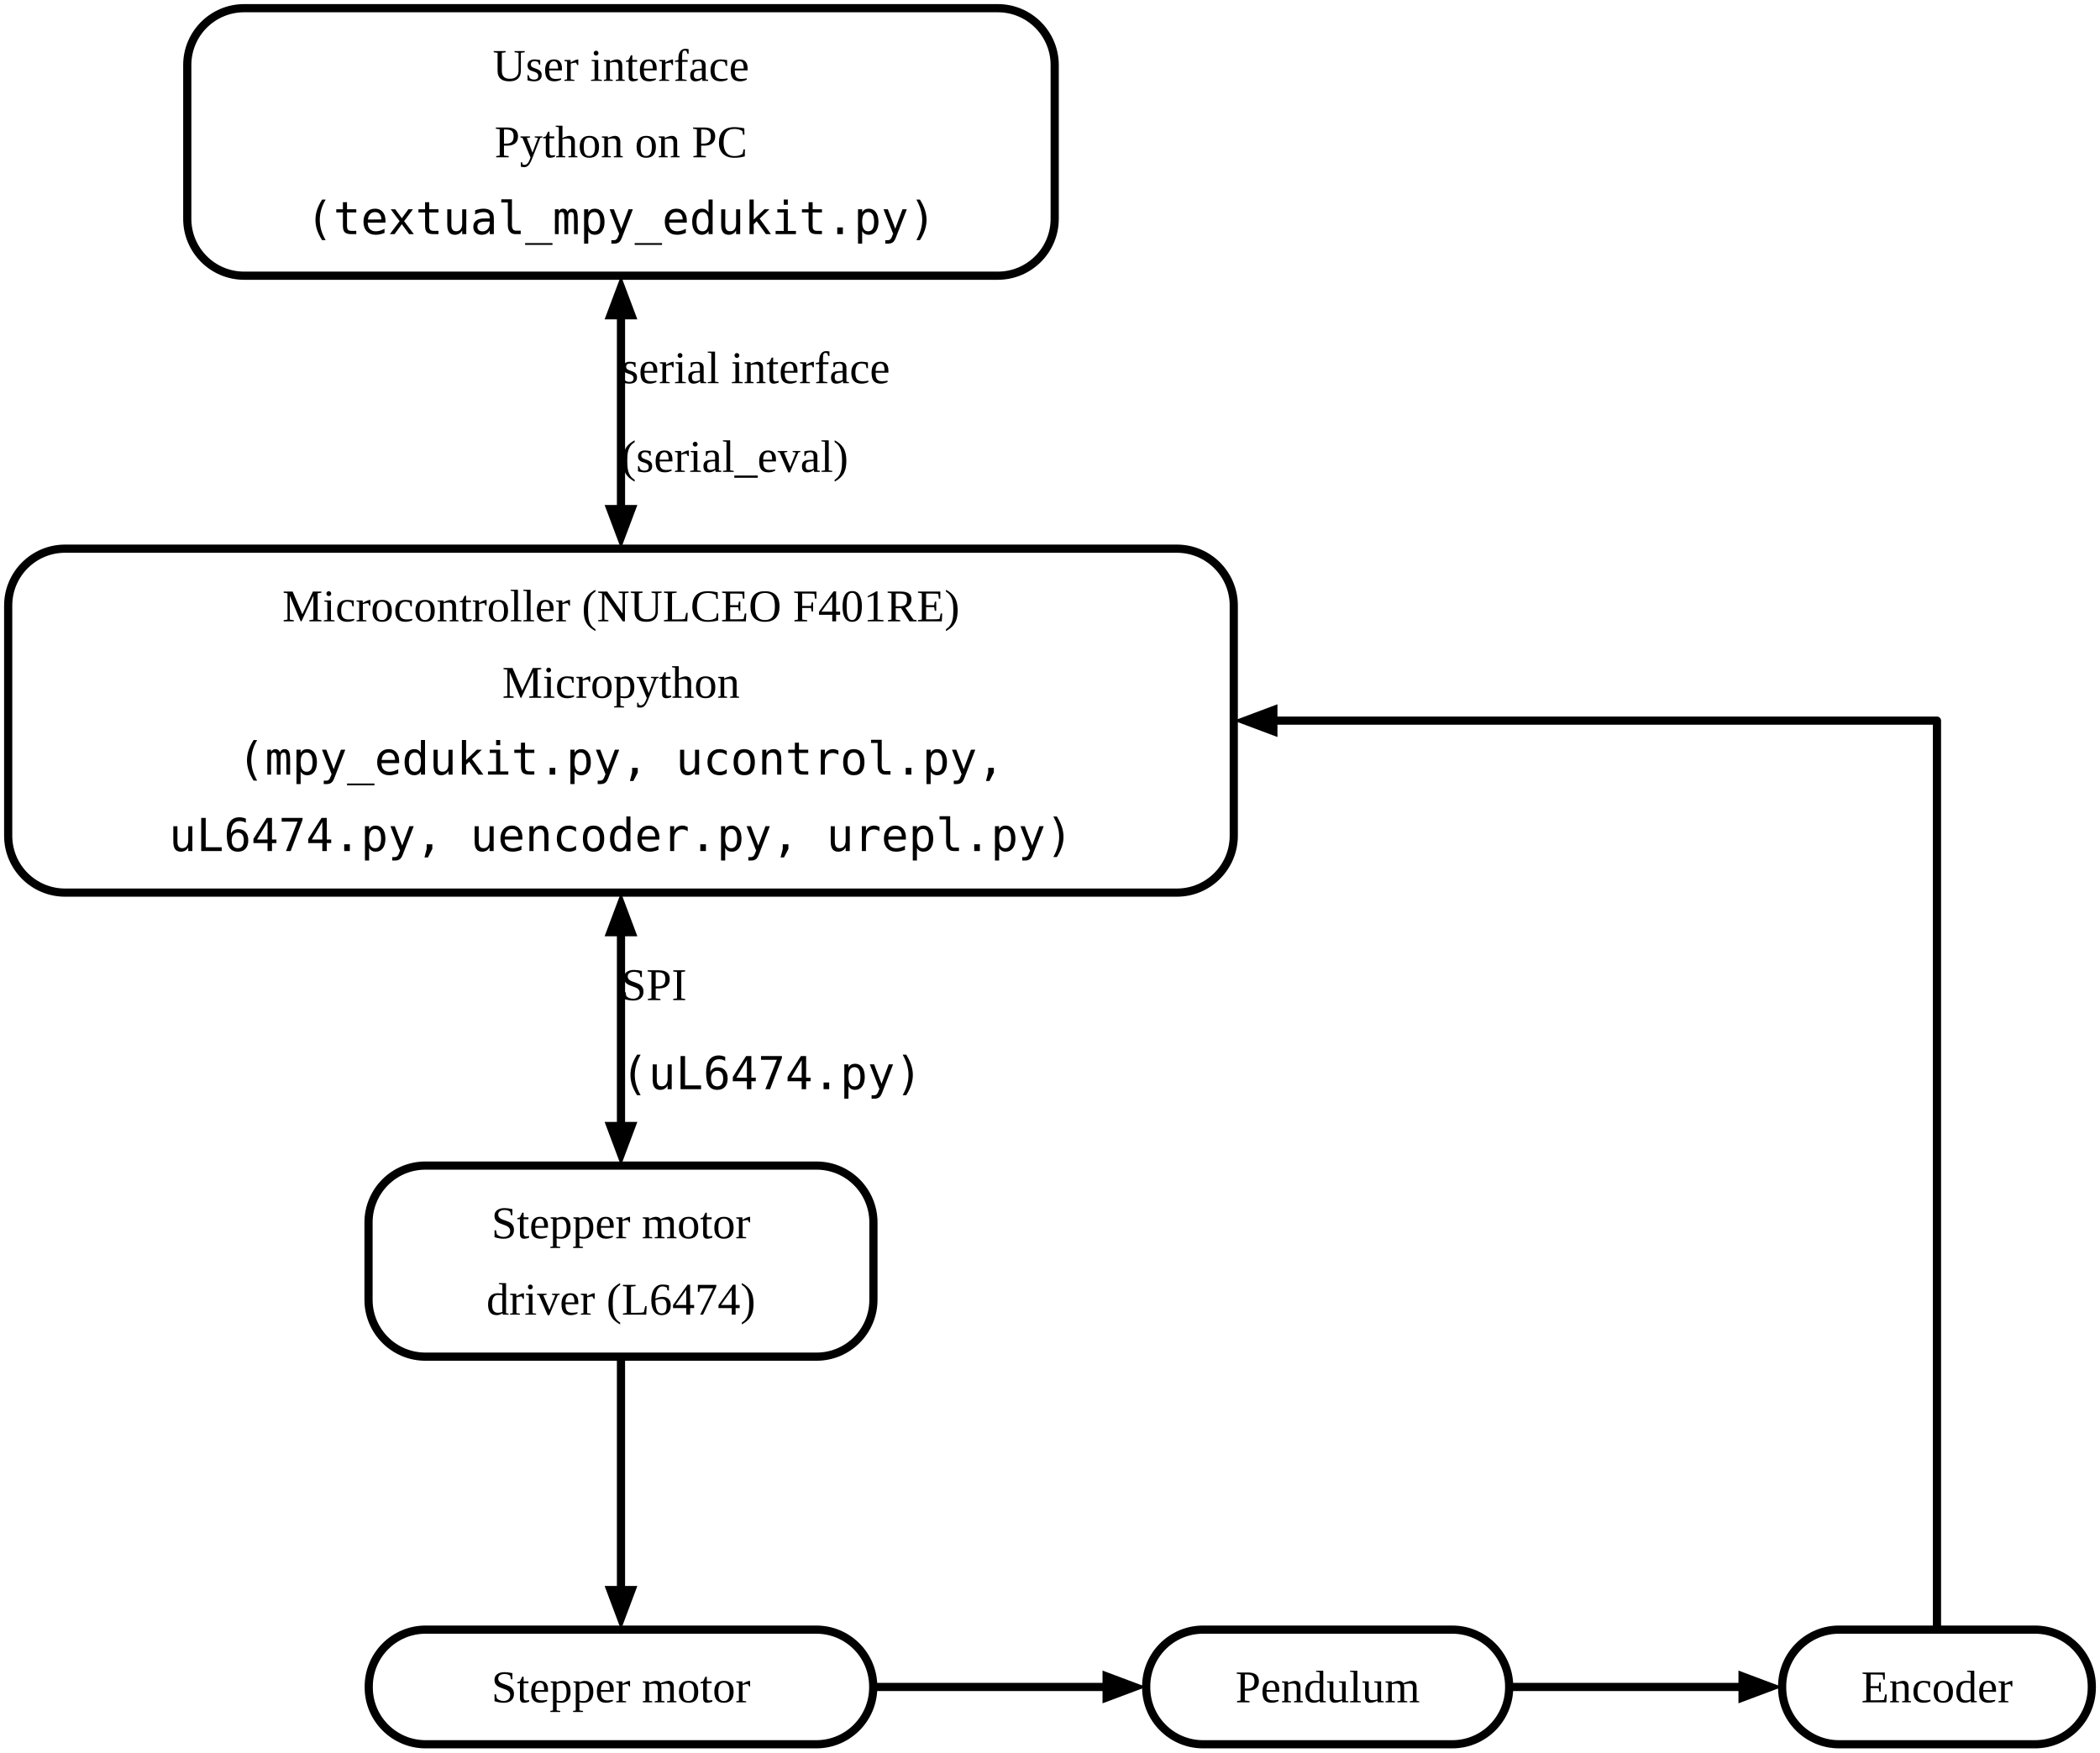
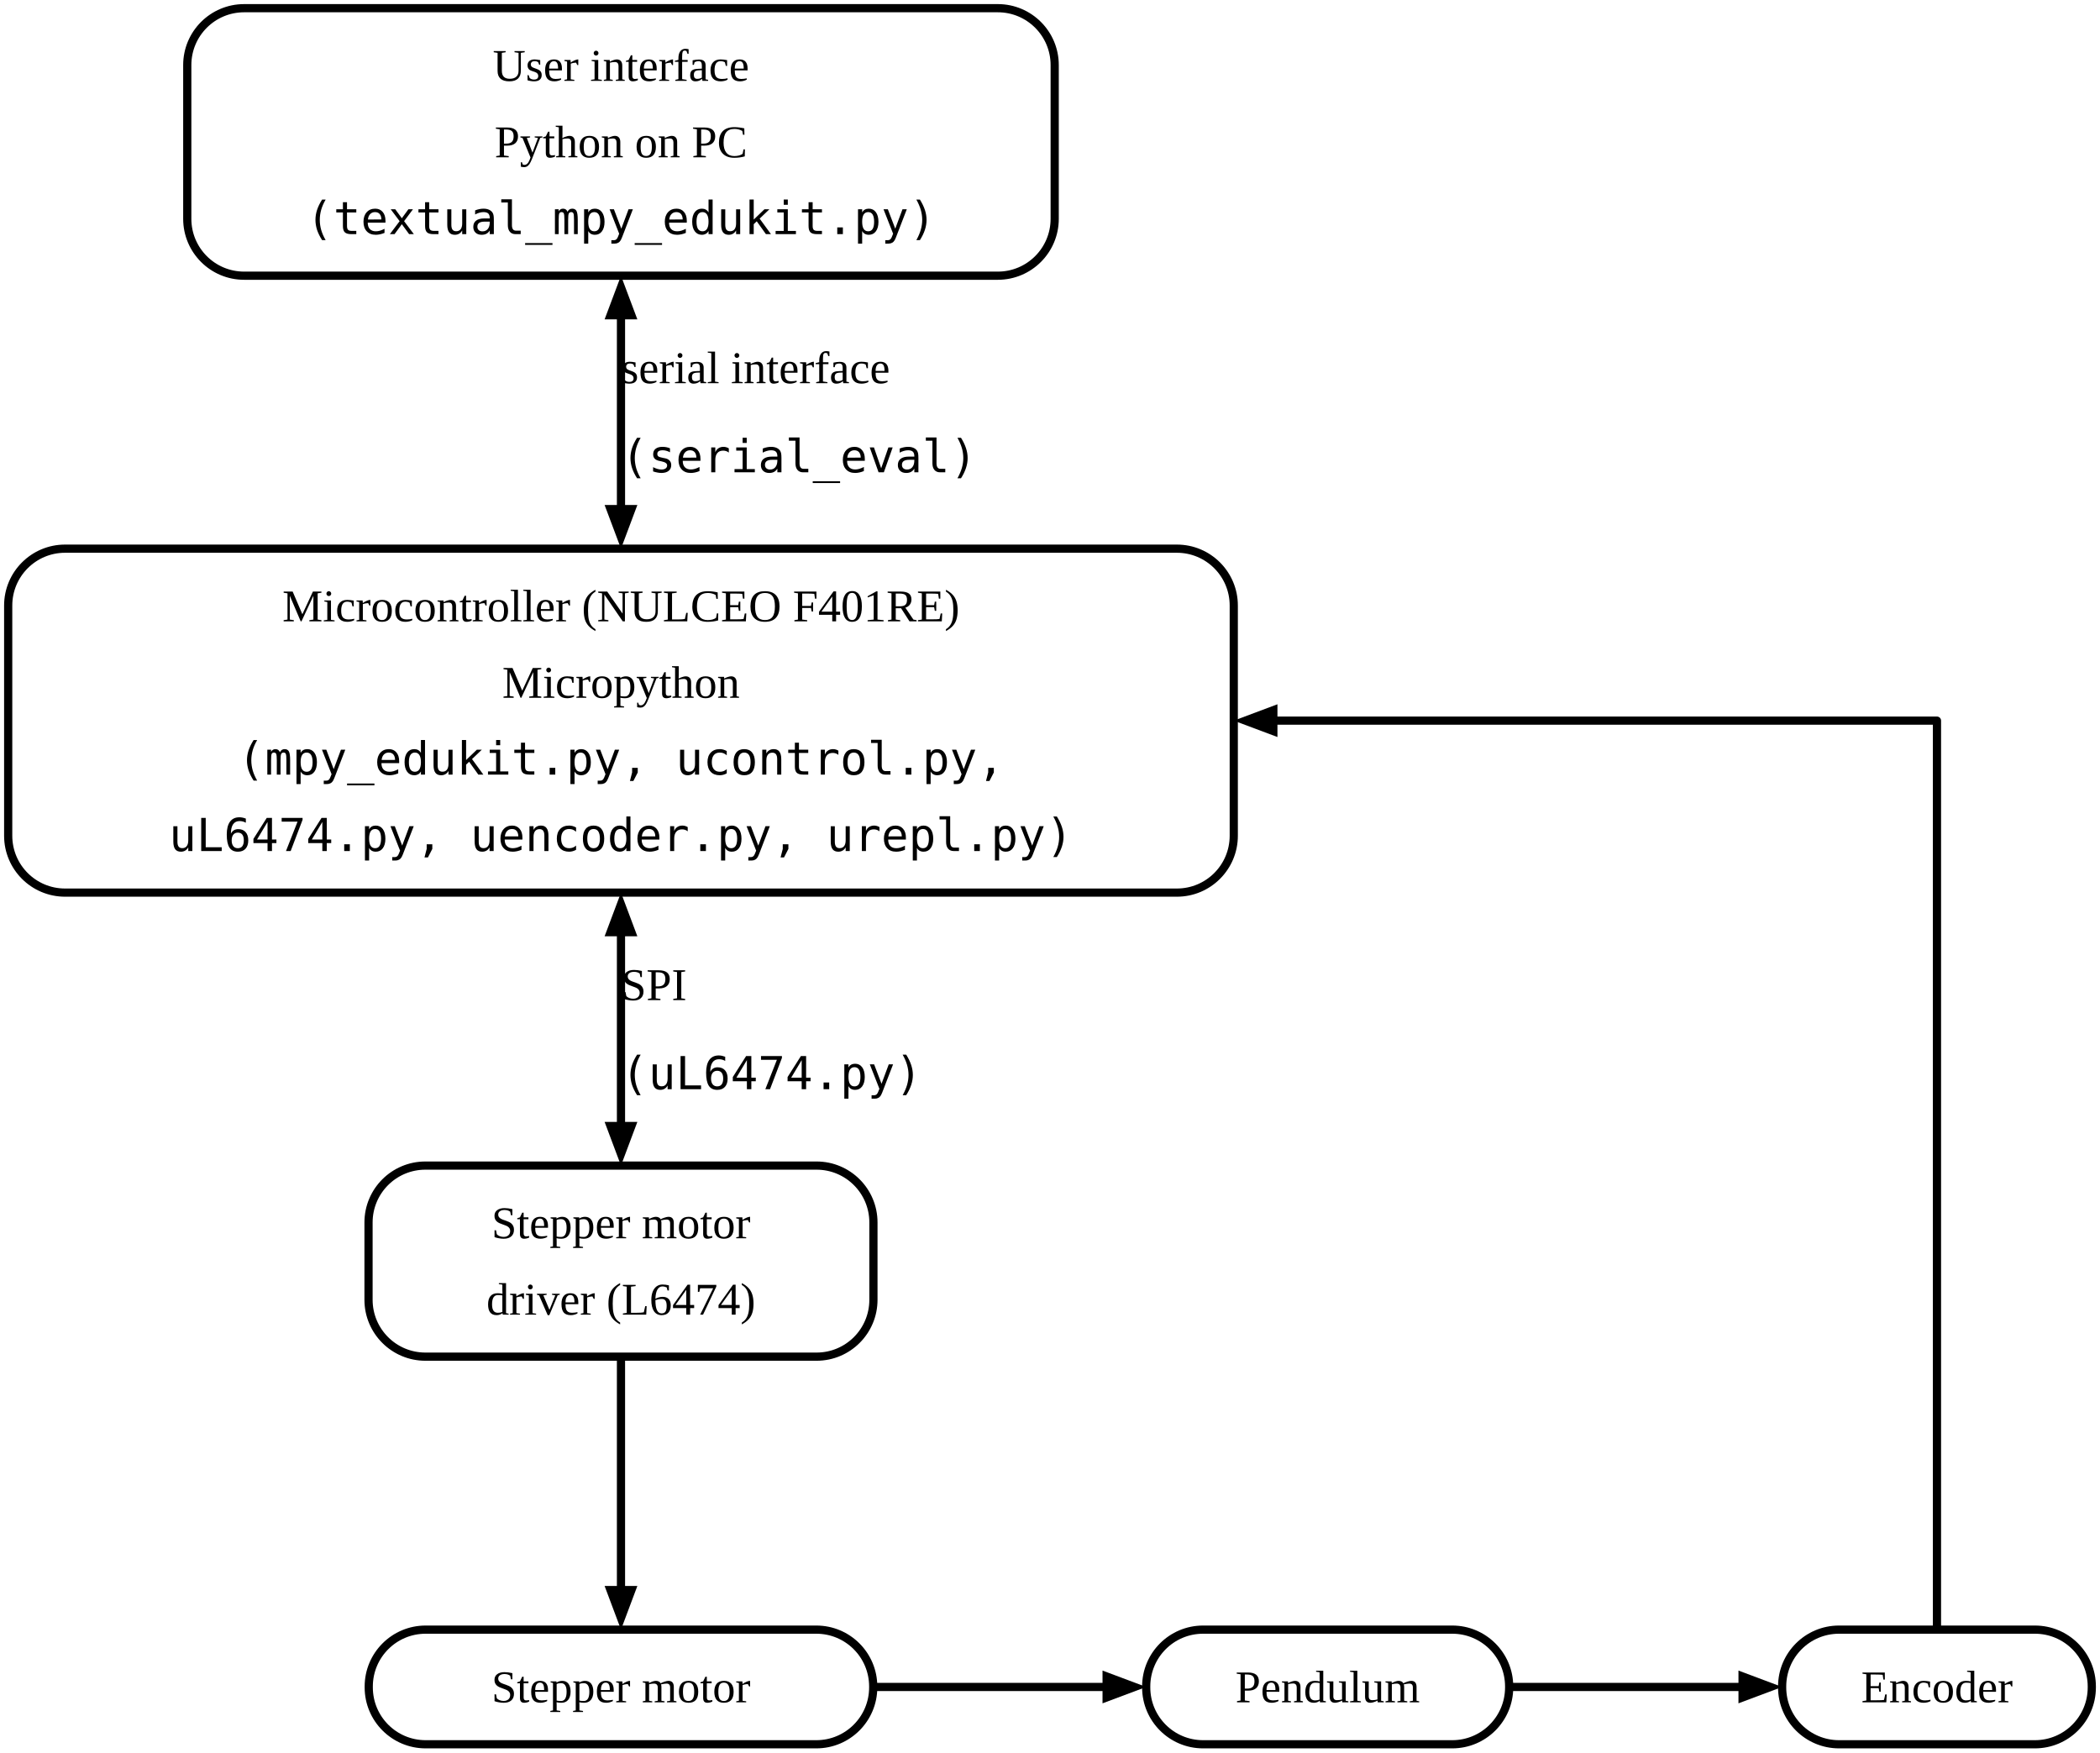
<svg xmlns="http://www.w3.org/2000/svg" viewBox="0 0 553.882 462.24">
  <path d="M64.392,72.72L263.179,72.72A15 15 0 0 0 278.179 57.72L278.179,17.16A15 15 0 0 0 263.179 2.16L64.392,2.16A15 15 0 0 0 49.392 17.16L49.392,57.72A15 15 0 0 0 64.392 72.72Z" style="fill:none;stroke-width:2.16;stroke:rgb(0,0,0);" />
  <text x="163.786" y="17.28" text-anchor="middle" fill="rgb(0,0,0)" dominant-baseline="central">User interface</text>
  <text x="163.786" y="37.44" text-anchor="middle" fill="rgb(0,0,0)" dominant-baseline="central">Python on PC</text>
  <text x="163.786" y="57.6" text-anchor="middle" font-family="monospace" fill="rgb(0,0,0)" dominant-baseline="central">(textual_mpy_edukit.py)</text>
  <polygon points="163.786,72.72 168.106,84.24 159.466,84.24" style="fill:rgb(0,0,0)" />
  <polygon points="163.786,144.72 159.466,133.2 168.106,133.2" style="fill:rgb(0,0,0)" />
  <path d="M163.786,78.48L163.786,138.96" style="fill:none;stroke-width:2.16;stroke:rgb(0,0,0);" />
  <text x="163.786" y="97.02" text-anchor="start" fill="rgb(0,0,0)" dominant-baseline="central"> serial interface</text>
-   <text x="163.786" y="120.42" text-anchor="start" fill="rgb(0,0,0)" dominant-baseline="central"> (serial_eval)</text>
+   <text x="163.786" y="120.42" text-anchor="start" font-family="monospace" fill="rgb(0,0,0)" dominant-baseline="central"> (serial_eval)</text>
  <path d="M17.16,235.44L310.411,235.44A15 15 0 0 0 325.411 220.44L325.411,159.72A15 15 0 0 0 310.411 144.72L17.16,144.72A15 15 0 0 0 2.16 159.72L2.16,220.44A15 15 0 0 0 17.16 235.44Z" style="fill:none;stroke-width:2.16;stroke:rgb(0,0,0);" />
  <text x="163.786" y="159.84" text-anchor="middle" fill="rgb(0,0,0)" dominant-baseline="central">Microcontroller (NULCEO F401RE)</text>
  <text x="163.786" y="180" text-anchor="middle" fill="rgb(0,0,0)" dominant-baseline="central">Micropython</text>
  <text x="163.786" y="200.16" text-anchor="middle" font-family="monospace" fill="rgb(0,0,0)" dominant-baseline="central">(mpy_edukit.py, ucontrol.py,</text>
  <text x="163.786" y="220.32" text-anchor="middle" font-family="monospace" fill="rgb(0,0,0)" dominant-baseline="central">uL6474.py, uencoder.py, urepl.py)</text>
  <polygon points="163.786,235.44 168.106,246.96 159.466,246.96" style="fill:rgb(0,0,0)" />
  <polygon points="163.786,307.44 159.466,295.92 168.106,295.92" style="fill:rgb(0,0,0)" />
  <path d="M163.786,241.2L163.786,301.68" style="fill:none;stroke-width:2.16;stroke:rgb(0,0,0);" />
  <text x="163.786" y="259.74" text-anchor="start" fill="rgb(0,0,0)" dominant-baseline="central"> SPI</text>
  <text x="163.786" y="283.14" text-anchor="start" font-family="monospace" fill="rgb(0,0,0)" dominant-baseline="central"> (uL6474.py)</text>
  <path d="M112.2,357.84L215.371,357.84A15 15 0 0 0 230.371 342.84L230.371,322.44A15 15 0 0 0 215.371 307.44L112.2,307.44A15 15 0 0 0 97.2 322.44L97.2,342.84A15 15 0 0 0 112.2 357.84Z" style="fill:none;stroke-width:2.16;stroke:rgb(0,0,0);" />
  <text x="163.786" y="322.56" text-anchor="middle" fill="rgb(0,0,0)" dominant-baseline="central">Stepper motor</text>
  <text x="163.786" y="342.72" text-anchor="middle" fill="rgb(0,0,0)" dominant-baseline="central">driver (L6474)</text>
  <polygon points="163.786,429.84 159.466,418.32 168.106,418.32" style="fill:rgb(0,0,0)" />
  <path d="M163.786,357.84L163.786,424.08" style="fill:none;stroke-width:2.16;stroke:rgb(0,0,0);" />
  <path d="M112.258,460.08L215.314,460.08A15 15 0 0 0 230.314 445.08L230.314,444.84A15 15 0 0 0 215.314 429.84L112.258,429.84A15 15 0 0 0 97.258 444.84L97.258,445.08A15 15 0 0 0 112.258 460.08Z" style="fill:none;stroke-width:2.16;stroke:rgb(0,0,0);" />
  <text x="163.786" y="444.96" text-anchor="middle" fill="rgb(0,0,0)" dominant-baseline="central">Stepper motor</text>
  <polygon points="302.314,444.96 290.794,449.28 290.794,440.64" style="fill:rgb(0,0,0)" />
  <path d="M230.314,444.96L296.554,444.96" style="fill:none;stroke-width:2.16;stroke:rgb(0,0,0);" />
  <path d="M317.314,460.08L383.045,460.08A15 15 0 0 0 398.045 445.08L398.045,444.84A15 15 0 0 0 383.045 429.84L317.314,429.84A15 15 0 0 0 302.314 444.84L302.314,445.08A15 15 0 0 0 317.314 460.08Z" style="fill:none;stroke-width:2.16;stroke:rgb(0,0,0);" />
  <text x="350.179" y="444.96" text-anchor="middle" fill="rgb(0,0,0)" dominant-baseline="central">Pendulum</text>
  <polygon points="470.045,444.96 458.525,449.28 458.525,440.64" style="fill:rgb(0,0,0)" />
  <path d="M398.045,444.96L464.285,444.96" style="fill:none;stroke-width:2.16;stroke:rgb(0,0,0);" />
  <path d="M485.045,460.08L536.722,460.08A15 15 0 0 0 551.722 445.08L551.722,444.84A15 15 0 0 0 536.722 429.84L485.045,429.84A15 15 0 0 0 470.045 444.84L470.045,445.08A15 15 0 0 0 485.045 460.08Z" style="fill:none;stroke-width:2.16;stroke:rgb(0,0,0);" />
  <text x="510.883" y="444.96" text-anchor="middle" fill="rgb(0,0,0)" dominant-baseline="central">Encoder</text>
  <polygon points="325.411,190.08 336.931,185.76 336.931,194.4" style="fill:rgb(0,0,0)" />
  <path d="M510.883,429.84L510.883,190.08L331.171,190.08" style="fill:none;stroke-width:2.16;stroke-linejoin:round;stroke:rgb(0,0,0);" />
</svg>
